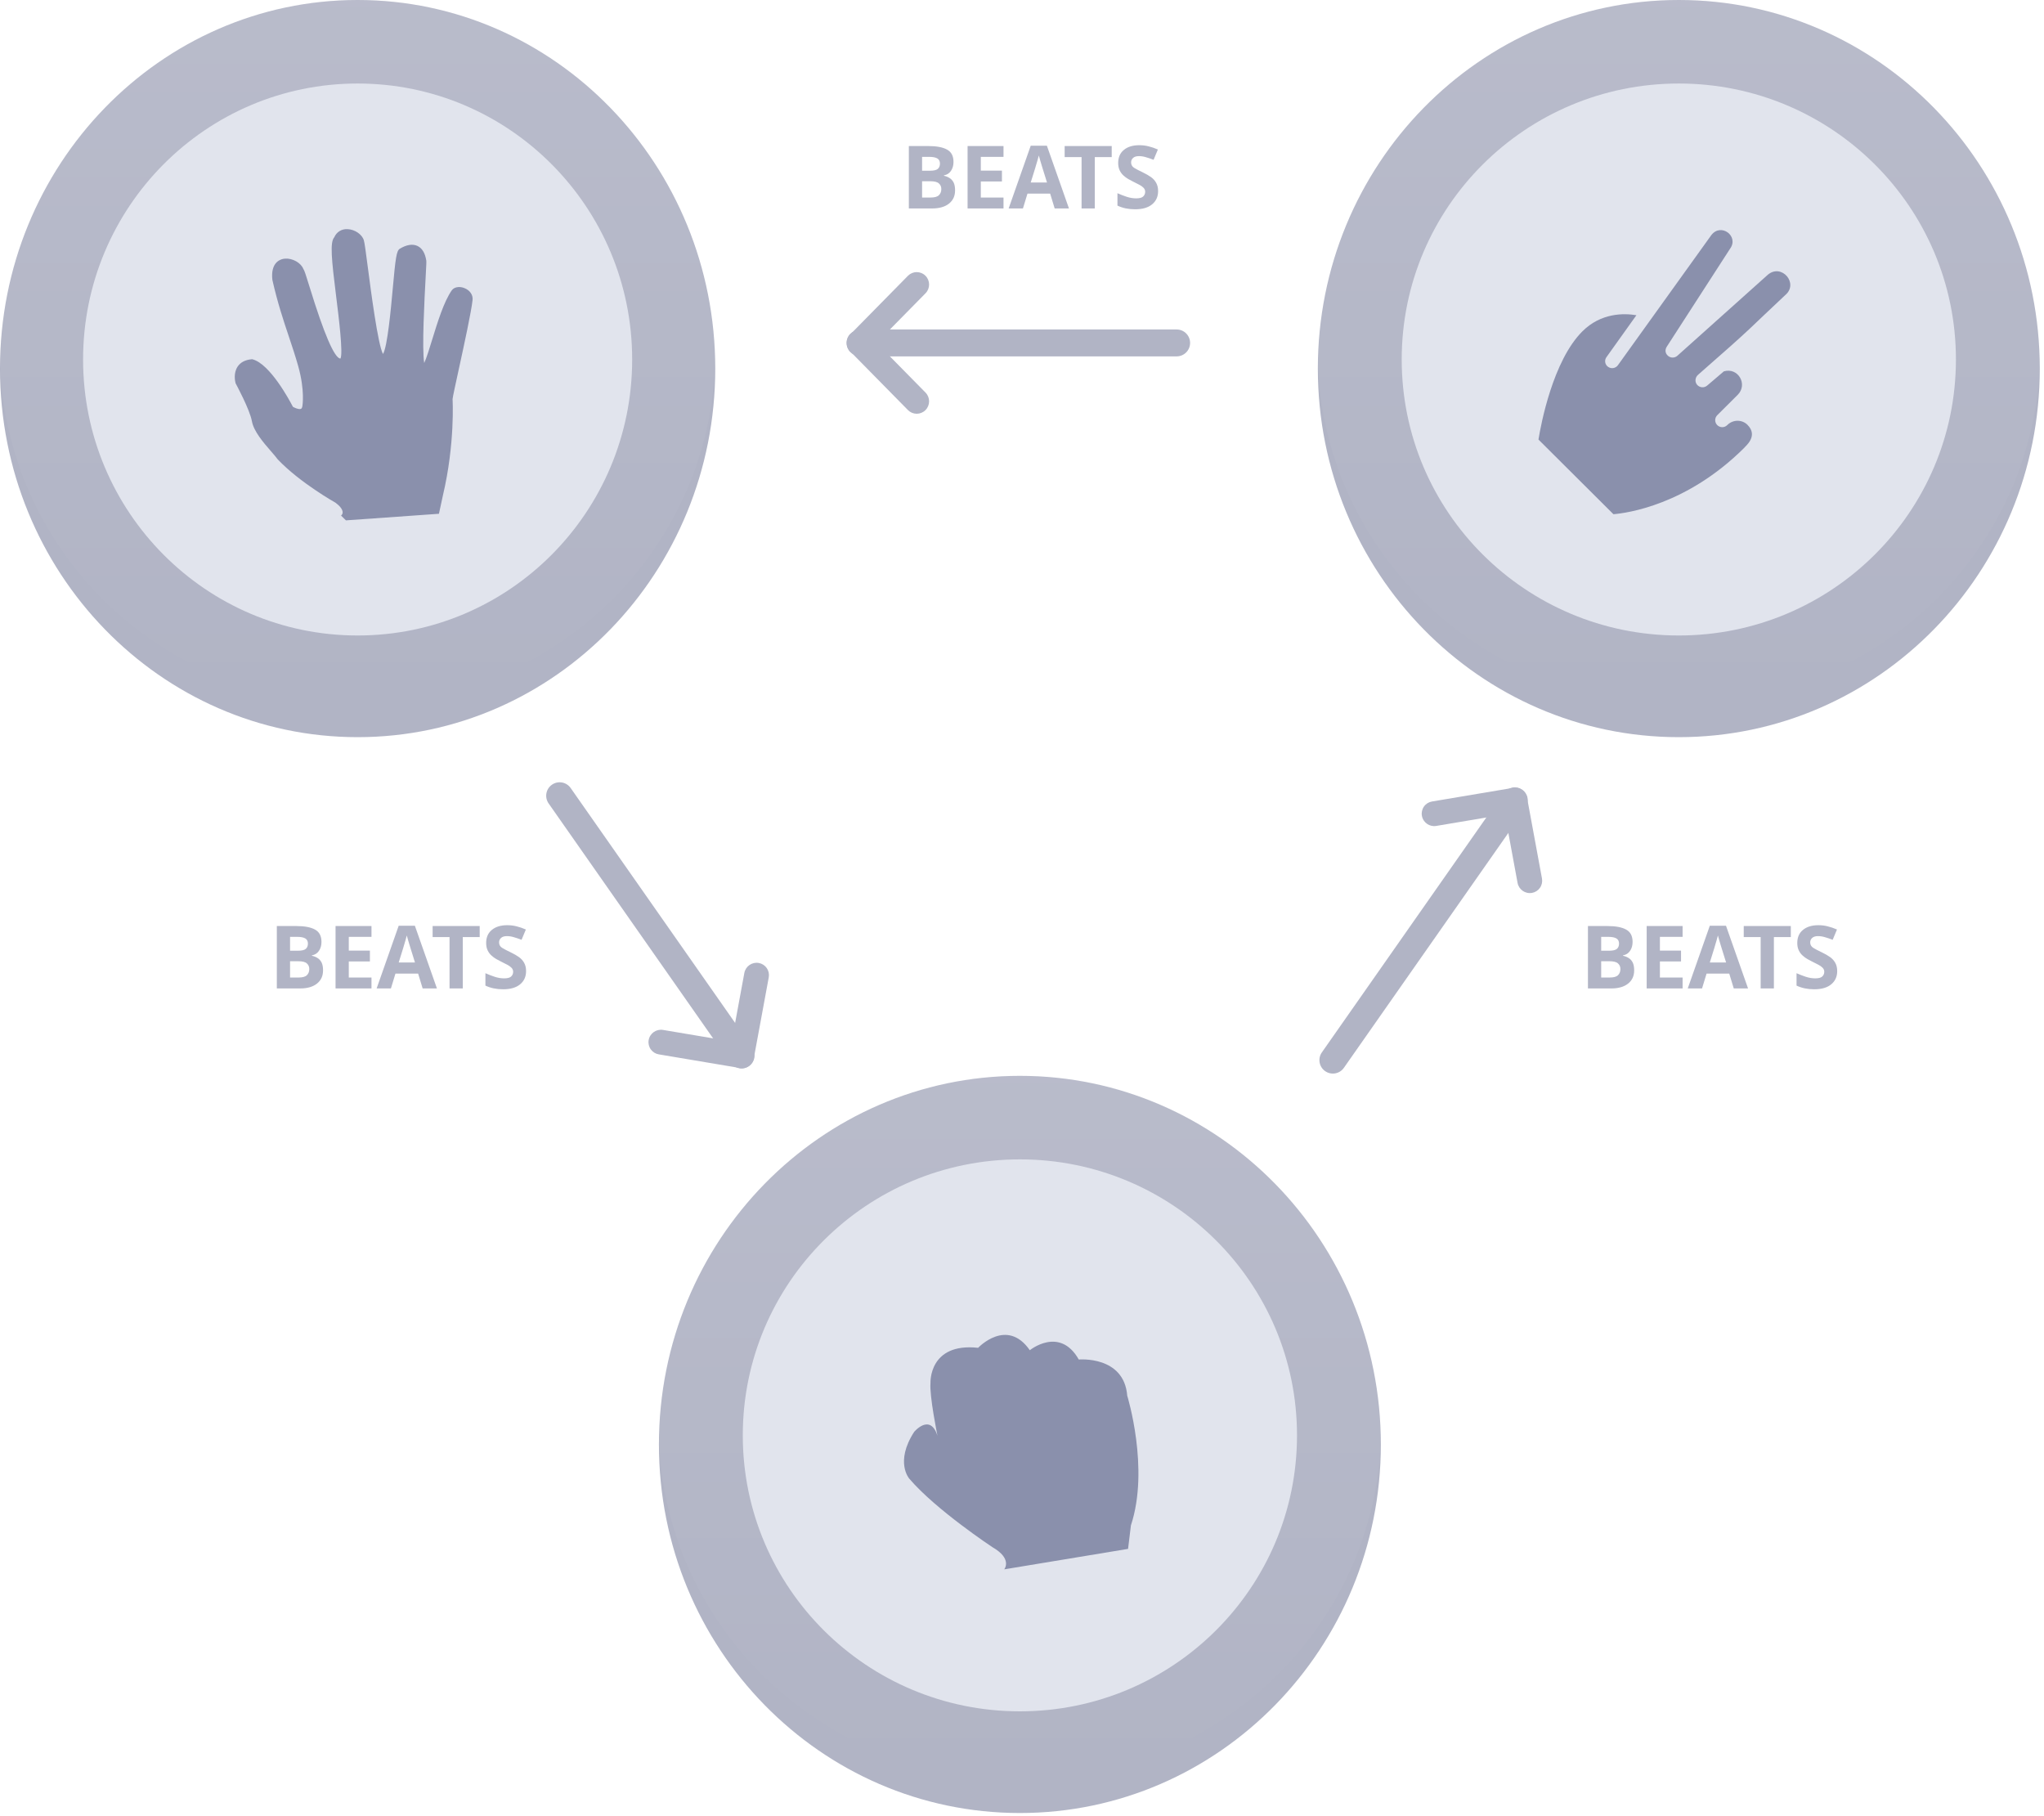
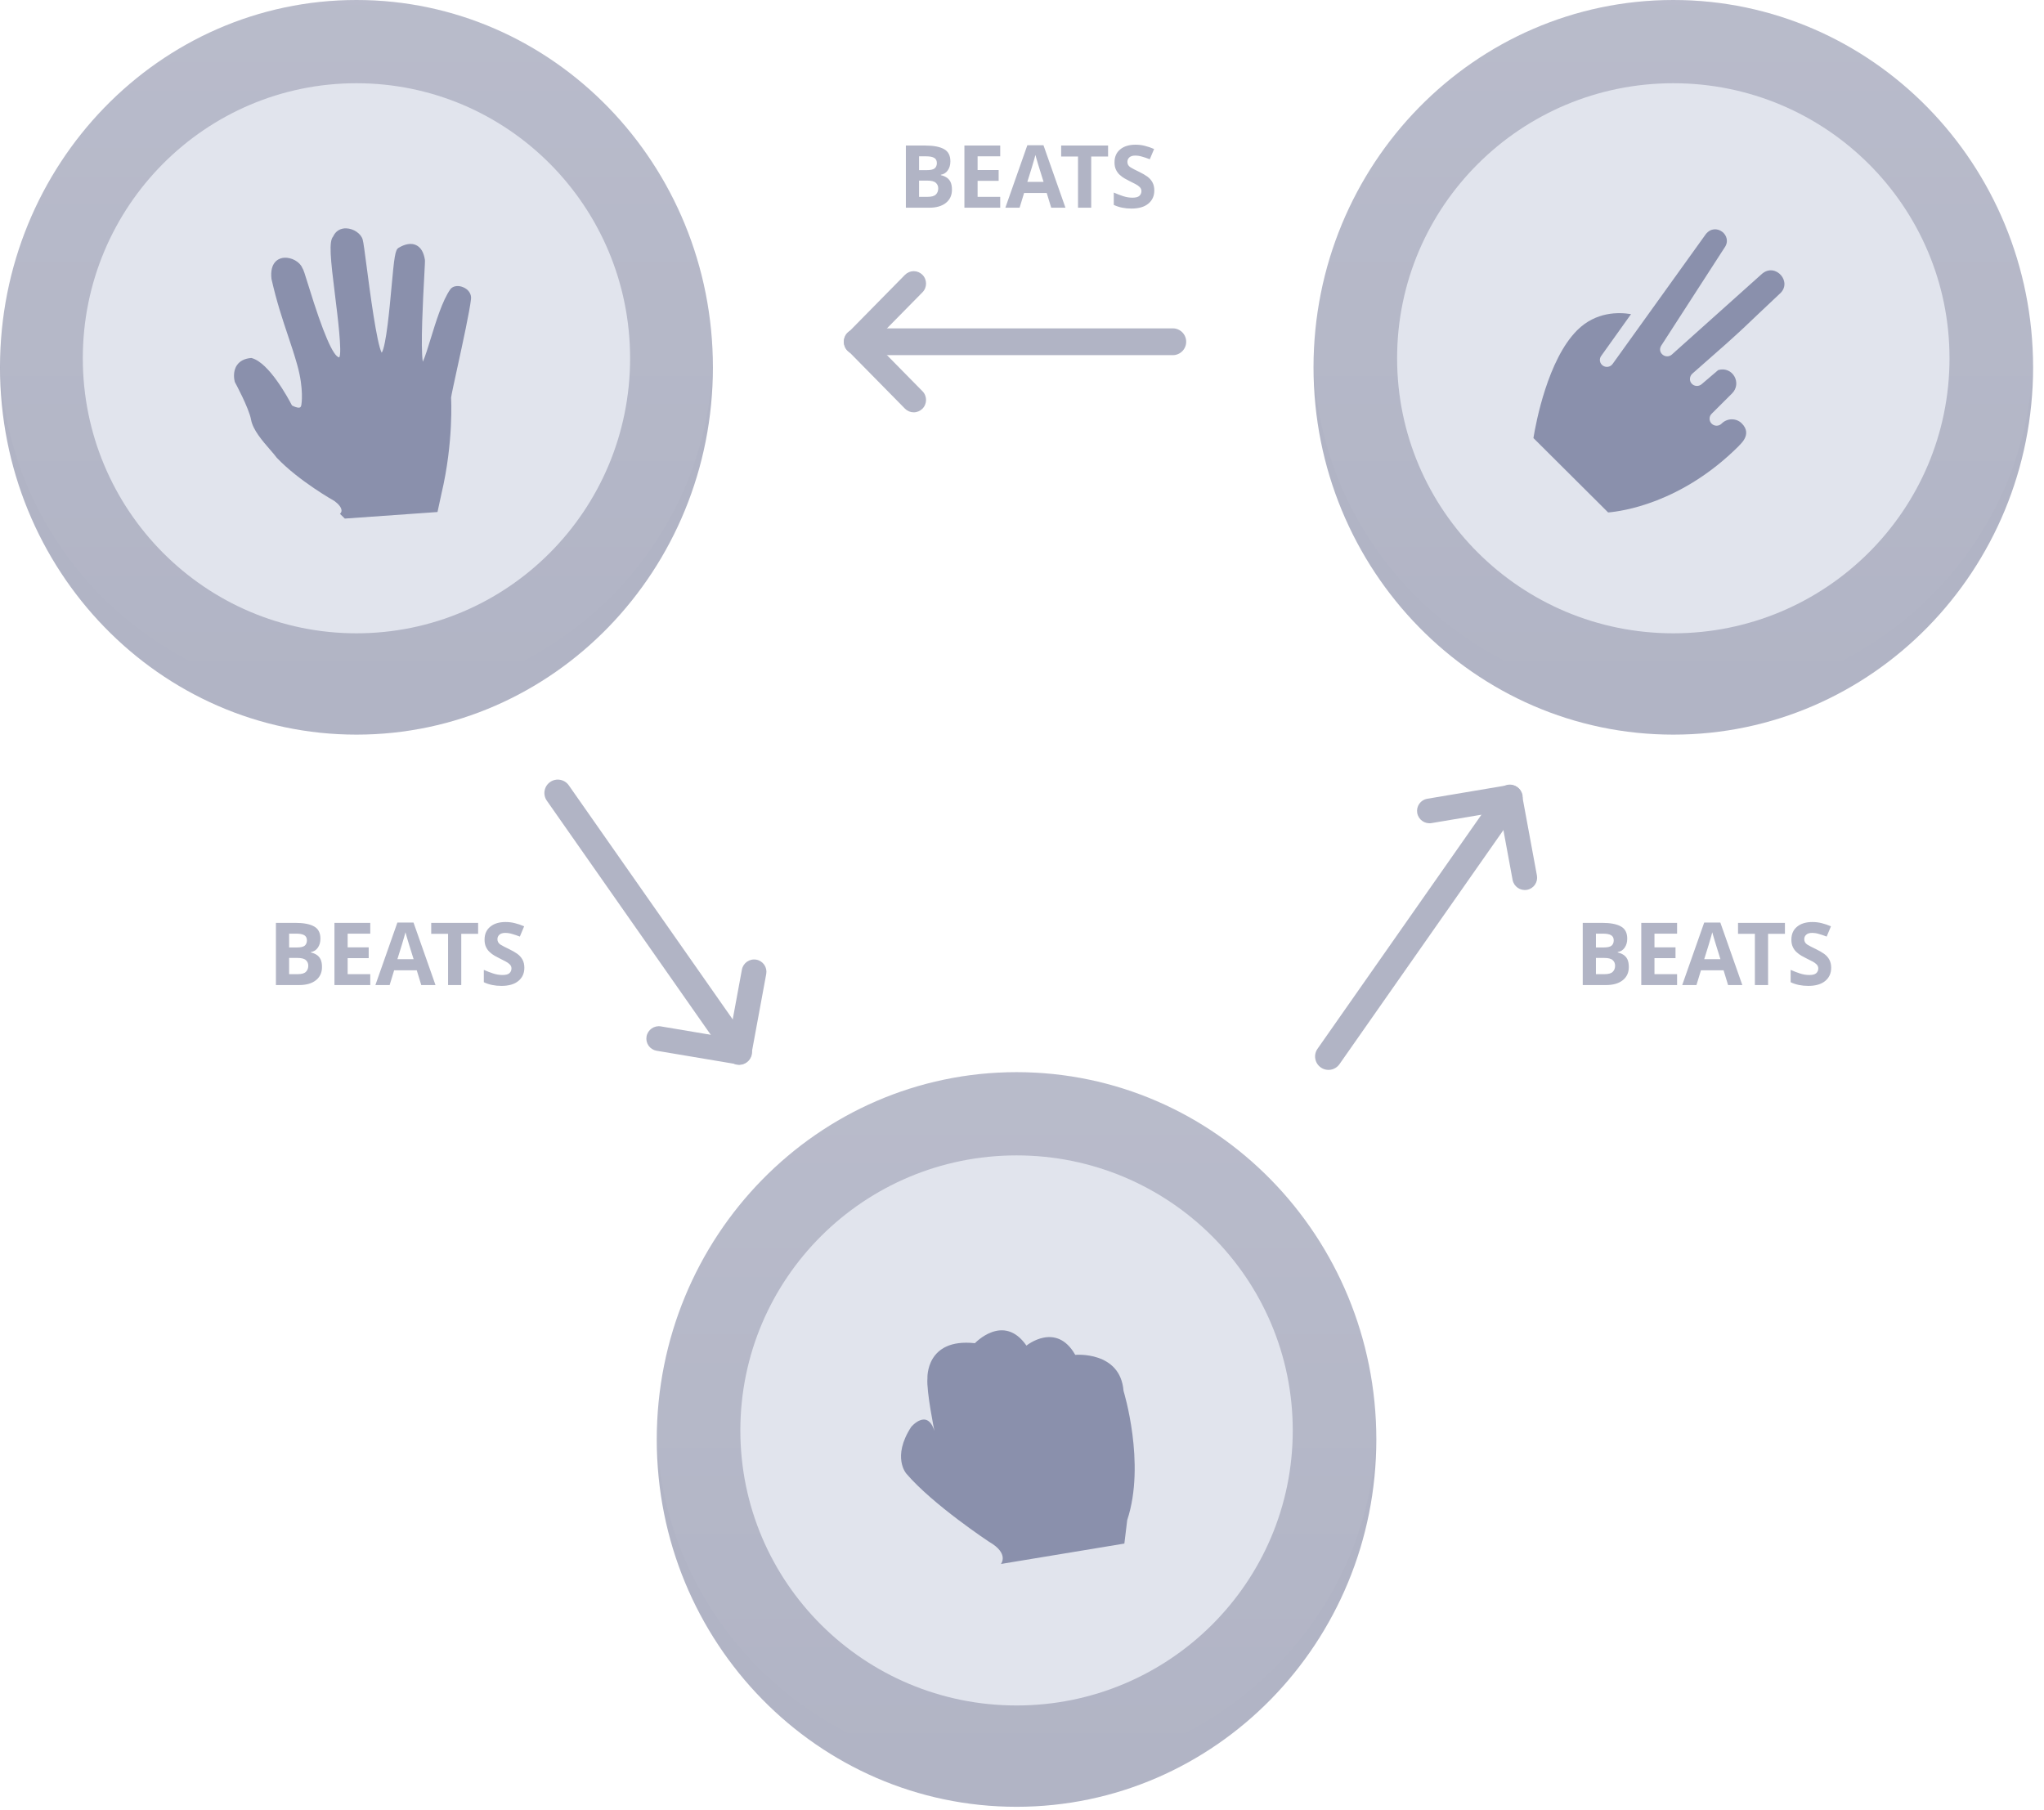
- <svg xmlns="http://www.w3.org/2000/svg" width="304" height="270">
+ <svg xmlns="http://www.w3.org/2000/svg" viewBox="0 0 305 270">
  <defs>
    <linearGradient id="a" x1="50%" x2="50%" y1="0%" y2="100%">
      <stop offset="0%" stop-color="#FFF" stop-opacity=".097" />
      <stop offset="100%" stop-color="#FFF" stop-opacity="0" />
    </linearGradient>
    <linearGradient id="b" x1="50%" x2="50%" y1="0%" y2="100%">
      <stop offset="0%" stop-color="#FFF" stop-opacity=".097" />
      <stop offset="100%" stop-color="#FFF" stop-opacity="0" />
    </linearGradient>
  </defs>
  <g fill="none" fill-rule="evenodd">
    <ellipse cx="53.189" cy="54.815" fill="#B1B4C5" rx="53.189" ry="54.815" />
    <ellipse cx="53.189" cy="52.385" fill="url(#a)" rx="53.189" ry="52.385" />
    <g transform="translate(12.357 12.421)">
      <ellipse cx="40.832" cy="41.044" fill="#E1E4ED" rx="40.832" ry="41.044" />
      <path fill="#8A90AC" fill-rule="nonzero" d="M56.697 30.417a2.125 2.125 0 00-.904-.146c-.417.03-.755.201-.955.481-1.177 1.666-2.141 4.81-2.919 7.337-.357 1.169-.836 2.733-1.183 3.475-.362-2.08.047-9.697.206-12.63l.002-.047c.11-2.038.125-2.396.1-2.553-.174-1.118-.618-1.852-1.319-2.18-.708-.333-1.629-.186-2.62.417-.497.303-.635 1.345-1.061 6.067l-.002.02c-.235 2.595-.776 8.568-1.441 9.563-.75-1.392-1.784-9.3-2.23-12.722-.312-2.397-.494-3.774-.616-4.19-.257-.87-1.343-1.611-2.418-1.653-.895-.044-1.629.415-1.98 1.214-.655.736-.423 3.179.302 8.964.344 2.754 1.056 8.441.608 9.08-.893-.099-2.427-3.661-4.559-10.592-.598-1.942-.783-2.525-.967-2.78-.362-.891-1.593-1.578-2.696-1.5a2.314 2.314 0 00-.277.036c-.578.116-1.896.653-1.615 3.13.779 3.435 1.624 5.957 2.445 8.405l.016.05c.491 1.465.955 2.85 1.387 4.388 1.016 3.63.621 5.882.616 5.907-.034.232-.105.374-.211.423a.405.405 0 01-.143.033c-.322.023-.805-.193-1.055-.333-.568-1.098-3.4-6.33-5.967-7.055L25.15 41l-.093.008c-.942.09-1.634.45-2.057 1.068-.67.978-.393 2.224-.325 2.474l.038.09c.02.037 2.079 3.825 2.397 5.587.275 1.511 1.696 3.148 2.838 4.464l.047.054c.373.43.695.802.948 1.146 3.316 3.492 8.558 6.428 8.601 6.452.654.487 1.018.958 1.056 1.363a.595.595 0 01-.117.43l-.114.12.725.711 13.832-.98.59-2.73c1.823-7.705 1.442-14.275 1.436-14.319.007-.242.518-2.58.93-4.468l.011-.048c.82-3.763 1.838-8.444 2.034-10.225.085-.761-.398-1.46-1.23-1.779z" />
    </g>
    <g transform="translate(196)">
      <ellipse cx="53.686" cy="54.815" fill="#B1B4C5" rx="53.686" ry="54.815" />
      <ellipse cx="53.686" cy="52.385" fill="url(#b)" rx="53.686" ry="52.385" />
      <g transform="translate(12.473 12.421)">
        <ellipse cx="41.214" cy="41.044" fill="#E1E4ED" rx="41.214" ry="41.044" />
        <path fill="#8A90AC" fill-rule="nonzero" d="M30.455 40.692l4.451-6.234c-1.85-.307-5.248-.375-8.031 2.397-4.388 4.37-6.165 13.809-6.535 16.093l11.15 11.105c2.008-.17 10.896-1.353 19.46-9.881.09-.184 2.177-1.72.471-3.418-.814-.81-2.162-.796-2.993.033a1.051 1.051 0 01-1.497.015 1.04 1.04 0 01.015-1.49l3.026-3.014c1.538-1.532.089-4.116-2.058-3.495l-2.477 2.112a1.065 1.065 0 01-1.497-.103c-.384-.443-.302-1.114.135-1.492 8.654-7.562 7.39-6.65 12.958-11.848 2.08-1.725-.536-4.776-2.586-3.03L40.978 40.506a1.051 1.051 0 01-1.378-.015c-.445-.383-.455-.934-.164-1.37l9.395-14.545c1.373-1.852-1.33-3.91-2.776-2.042L32.164 41.881a1.05 1.05 0 01-1.47.255 1.02 1.02 0 01-.24-1.444z" />
      </g>
    </g>
    <g transform="translate(98 160)">
      <ellipse cx="53.686" cy="54.815" fill="#B1B4C5" rx="53.686" ry="54.815" />
      <ellipse cx="53.686" cy="52.385" fill="url(#b)" rx="53.686" ry="52.385" />
      <g transform="translate(12.473 12.421)">
        <ellipse cx="41.214" cy="41.044" fill="#E1E4ED" rx="41.214" ry="41.044" />
        <path fill="#8A90AC" fill-rule="nonzero" d="M57.179 35.15c-.475-5.997-7.208-5.385-7.208-5.385-2.842-5.01-7.281-1.381-7.281-1.381-3.41-4.911-7.687-.36-7.687-.36-7.373-.796-7.087 5.234-7.087 5.234-.173 1.917 1.04 7.847 1.04 7.847-1.094-3.418-3.467-.581-3.467-.581-2.917 4.502-.721 6.967-.721 6.967 3.947 4.626 12.357 10.18 12.357 10.18 3.046 1.745 1.757 3.3 1.757 3.3l18.42-3.044.424-3.494c2.8-8.472-.547-19.284-.547-19.284z" />
      </g>
    </g>
    <text fill="#B1B4C5" font-family="BarlowSemiCondensed-Bold, Barlow Semi Condensed" font-size="13" font-style="condensed" font-weight="bold">
      <tspan x="134" y="31">BEATS</tspan>
    </text>
    <text fill="#B1B4C5" font-family="BarlowSemiCondensed-Bold, Barlow Semi Condensed" font-size="13" font-style="condensed" font-weight="bold">
      <tspan x="40" y="147">BEATS</tspan>
    </text>
    <text fill="#B1B4C5" font-family="BarlowSemiCondensed-Bold, Barlow Semi Condensed" font-size="13" font-style="condensed" font-weight="bold">
      <tspan x="235" y="147">BEATS</tspan>
    </text>
    <g fill="#B1B4C5" transform="matrix(-1 0 0 1 177 39)">
      <rect width="50" height="4" y="10" rx="2" />
      <path d="M41.963 2.015l8.59 8.728c.716.727.71 1.896-.013 2.616a1.833 1.833 0 01-2.6-.013l-8.59-8.728a1.855 1.855 0 01.013-2.616 1.833 1.833 0 012.6.013z" />
      <path d="M39.35 19.382l8.59-8.728a1.833 1.833 0 012.6-.013c.723.72.729 1.889.013 2.616l-8.59 8.728a1.833 1.833 0 01-2.6.013 1.855 1.855 0 01-.013-2.616z" />
    </g>
    <g fill="#B1B4C5" transform="scale(1 -1) rotate(-55 -82.574 -131.195)">
      <rect width="50" height="4" y="10" rx="2" />
      <path d="M41.963 2.015l8.59 8.728c.716.727.71 1.896-.013 2.616a1.833 1.833 0 01-2.6-.013l-8.59-8.728a1.855 1.855 0 01.013-2.616 1.833 1.833 0 012.6.013z" />
      <path d="M39.35 19.382l8.59-8.728a1.833 1.833 0 012.6-.013c.723.72.729 1.889.013 2.616l-8.59 8.728a1.833 1.833 0 01-2.6.013 1.855 1.855 0 01-.013-2.616z" />
    </g>
    <g fill="#B1B4C5" transform="rotate(-55 240.022 -103.651)">
      <rect width="50" height="4" y="10" rx="2" />
      <path d="M41.963 2.015l8.59 8.728c.716.727.71 1.896-.013 2.616a1.833 1.833 0 01-2.6-.013l-8.59-8.728a1.855 1.855 0 01.013-2.616 1.833 1.833 0 012.6.013z" />
      <path d="M39.35 19.382l8.59-8.728a1.833 1.833 0 012.6-.013c.723.72.729 1.889.013 2.616l-8.59 8.728a1.833 1.833 0 01-2.6.013 1.855 1.855 0 01-.013-2.616z" />
    </g>
  </g>
</svg>
